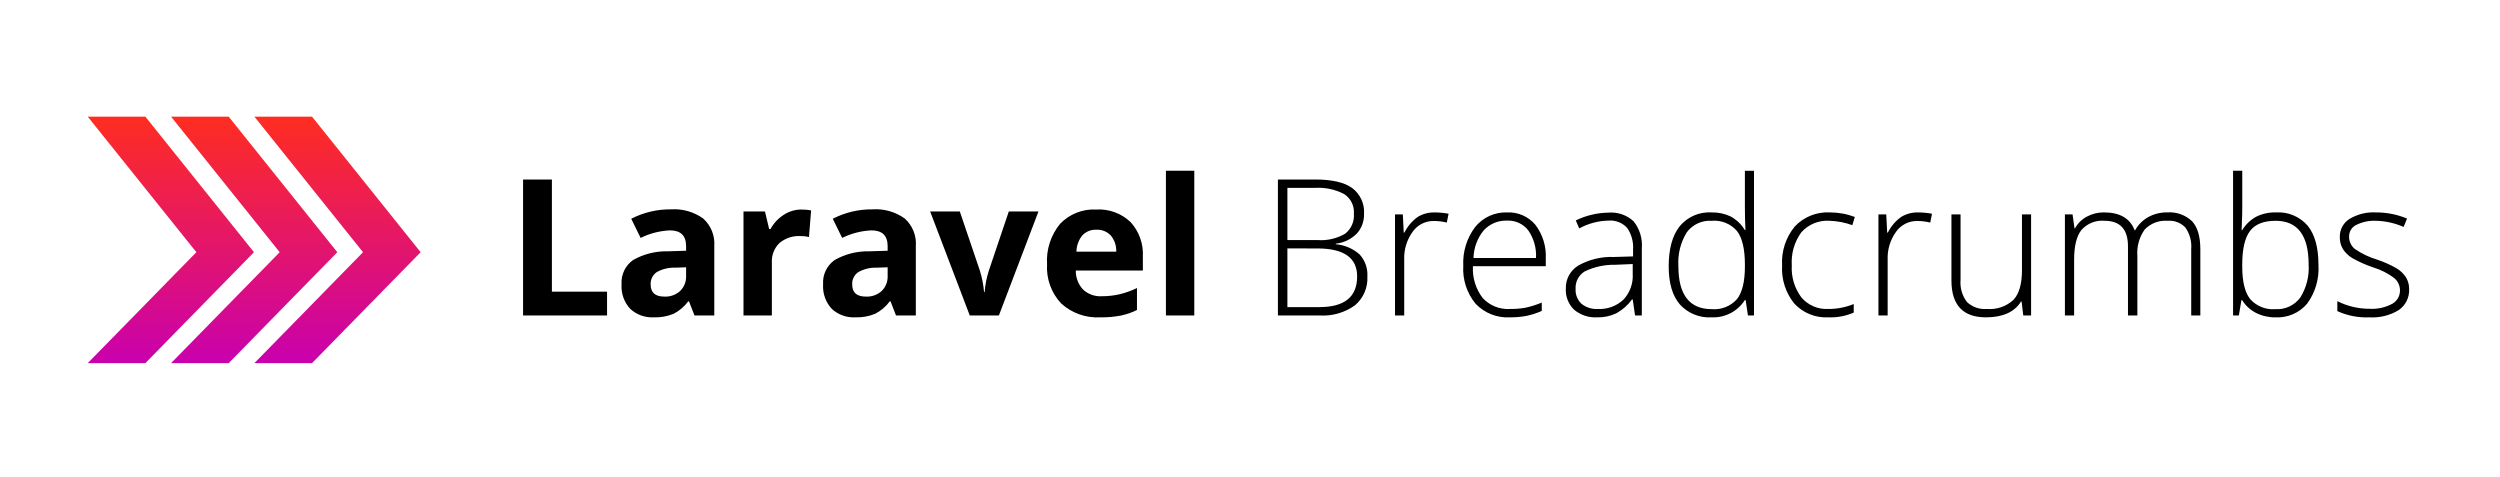
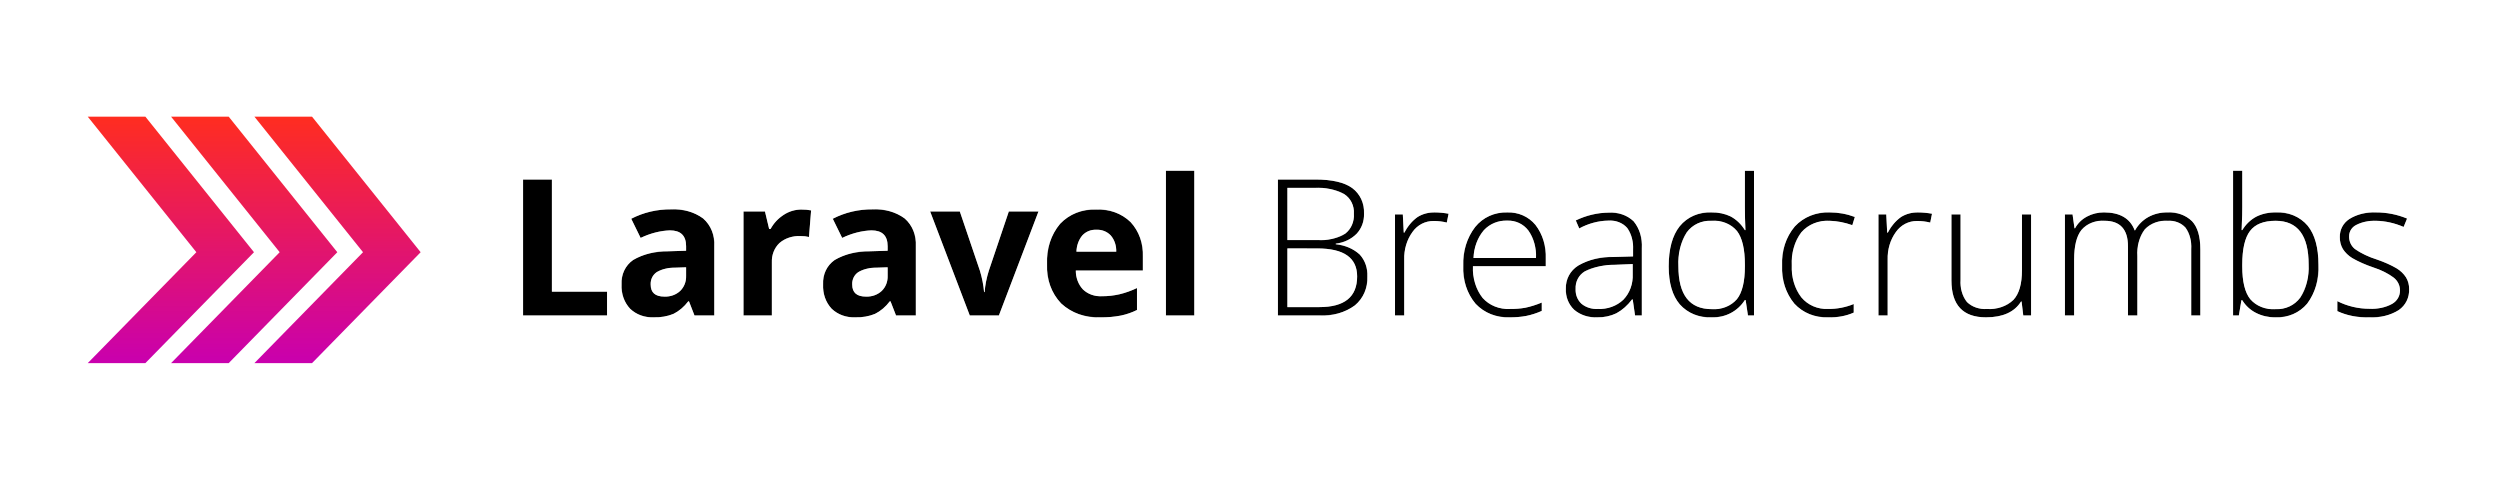
<svg xmlns="http://www.w3.org/2000/svg" width="420" height="80" viewBox="0 0 420 80">
  <defs>
    <linearGradient id="a" x1="0.5" x2="0.5" y2="1" gradientUnits="objectBoundingBox">
      <stop offset="0" stop-color="#ff2d20" />
      <stop offset="1" stop-color="#c900ae" />
    </linearGradient>
    <clipPath id="e">
      <rect width="420" height="80" />
    </clipPath>
  </defs>
  <g id="d" clip-path="url(#e)">
-     <path d="M2.875,0V-22.844H7.719V-4h9.266V0Zm28.8,0L30.75-2.375h-.125a7.039,7.039,0,0,1-2.477,2.1,8,8,0,0,1-3.32.586,5.369,5.369,0,0,1-3.961-1.437,5.52,5.52,0,0,1-1.445-4.094,4.61,4.61,0,0,1,1.945-4.1,11.272,11.272,0,0,1,5.867-1.461l3.031-.094v-.766q0-2.656-2.719-2.656a12.389,12.389,0,0,0-4.922,1.266L21.047-16.25a14.2,14.2,0,0,1,6.688-1.578A8.33,8.33,0,0,1,33.125-16.3,5.659,5.659,0,0,1,35-11.641V0ZM30.266-8.094l-1.844.063a5.9,5.9,0,0,0-3.094.75,2.356,2.356,0,0,0-1.016,2.094q0,2.016,2.313,2.016a3.662,3.662,0,0,0,2.648-.953,3.348,3.348,0,0,0,.992-2.531Zm19.391-9.7a7.685,7.685,0,0,1,1.609.141l-.359,4.469a5.459,5.459,0,0,0-1.406-.156,5.054,5.054,0,0,0-3.555,1.172,4.236,4.236,0,0,0-1.273,3.281V0H39.906V-17.469h3.609l.7,2.938h.234a6.567,6.567,0,0,1,2.2-2.367A5.413,5.413,0,0,1,49.656-17.8ZM65.531,0l-.922-2.375h-.125a7.039,7.039,0,0,1-2.477,2.1,8,8,0,0,1-3.32.586,5.369,5.369,0,0,1-3.961-1.437,5.52,5.52,0,0,1-1.445-4.094,4.61,4.61,0,0,1,1.945-4.1,11.272,11.272,0,0,1,5.867-1.461l3.031-.094v-.766q0-2.656-2.719-2.656a12.389,12.389,0,0,0-4.922,1.266L54.906-16.25a14.2,14.2,0,0,1,6.688-1.578A8.33,8.33,0,0,1,66.984-16.3a5.659,5.659,0,0,1,1.875,4.656V0ZM64.125-8.094l-1.844.063a5.9,5.9,0,0,0-3.094.75,2.356,2.356,0,0,0-1.016,2.094q0,2.016,2.313,2.016a3.662,3.662,0,0,0,2.648-.953,3.348,3.348,0,0,0,.992-2.531ZM77.922,0,71.266-17.469H76.25l3.375,9.953a17.76,17.76,0,0,1,.7,3.578h.094a15.56,15.56,0,0,1,.7-3.578l3.359-9.953h4.984L82.813,0ZM99.2-14.406a3.023,3.023,0,0,0-2.375.961,4.447,4.447,0,0,0-.984,2.727h6.688a3.973,3.973,0,0,0-.922-2.727A3.121,3.121,0,0,0,99.2-14.406ZM99.875.313a9.016,9.016,0,0,1-6.594-2.328,8.815,8.815,0,0,1-2.375-6.594A9.7,9.7,0,0,1,93.1-15.4a7.817,7.817,0,0,1,6.07-2.4,7.694,7.694,0,0,1,5.766,2.109A7.98,7.98,0,0,1,107-9.859v2.313H95.734a4.587,4.587,0,0,0,1.2,3.172,4.233,4.233,0,0,0,3.156,1.141,13.1,13.1,0,0,0,2.984-.328,14.933,14.933,0,0,0,2.938-1.047V-.922a11.19,11.19,0,0,1-2.672.93A16.846,16.846,0,0,1,99.875.313ZM115.641,0h-4.766V-24.312h4.766Zm14.047-22.844h6.266q4.234,0,6.219,1.438a5.011,5.011,0,0,1,1.984,4.344,4.7,4.7,0,0,1-1.211,3.3,5.9,5.9,0,0,1-3.539,1.7v.094a6.9,6.9,0,0,1,4.023,1.727,5.044,5.044,0,0,1,1.289,3.68A5.905,5.905,0,0,1,142.625-1.7,9.184,9.184,0,0,1,136.688,0h-7Zm1.594,10.172h5.031a8.026,8.026,0,0,0,4.68-1.07,3.877,3.877,0,0,0,1.461-3.352,3.614,3.614,0,0,0-1.648-3.312,9.4,9.4,0,0,0-4.914-1.031h-4.609Zm0,1.406v9.859h5.375Q143-1.406,143-6.562q0-4.7-6.687-4.7Zm24.766-6.047a13.292,13.292,0,0,1,2.313.219l-.3,1.484a9.05,9.05,0,0,0-2.2-.266,4.278,4.278,0,0,0-3.562,1.844,7.516,7.516,0,0,0-1.391,4.656V0h-1.547V-16.984h1.313l.156,3.063h.109a7.2,7.2,0,0,1,2.234-2.633A5.234,5.234,0,0,1,156.047-17.312ZM168.672.313A7.4,7.4,0,0,1,162.9-1.969a9.169,9.169,0,0,1-2.07-6.391,9.963,9.963,0,0,1,2-6.508,6.6,6.6,0,0,1,5.391-2.445,5.82,5.82,0,0,1,4.734,2.094,8.646,8.646,0,0,1,1.734,5.688v1.25H162.453a8.035,8.035,0,0,0,1.633,5.344,5.747,5.747,0,0,0,4.586,1.844,14.224,14.224,0,0,0,2.555-.2,15.525,15.525,0,0,0,2.789-.875V-.766a12.44,12.44,0,0,1-2.656.852A14.743,14.743,0,0,1,168.672.313Zm-.453-16.25a5.089,5.089,0,0,0-3.937,1.617,7.627,7.627,0,0,0-1.734,4.664h10.5a7.406,7.406,0,0,0-1.281-4.617A4.226,4.226,0,0,0,168.219-15.937ZM189.688,0,189.3-2.687h-.125a8.066,8.066,0,0,1-2.633,2.32,7.033,7.033,0,0,1-3.2.68,5.528,5.528,0,0,1-3.891-1.281,4.583,4.583,0,0,1-1.391-3.547,4.377,4.377,0,0,1,2.07-3.859,11.257,11.257,0,0,1,5.992-1.453l3.234-.094v-1.125a5.776,5.776,0,0,0-.984-3.656,3.817,3.817,0,0,0-3.172-1.234,10.609,10.609,0,0,0-4.891,1.313l-.578-1.344a12.943,12.943,0,0,1,5.531-1.312,5.514,5.514,0,0,1,4.18,1.453,6.384,6.384,0,0,1,1.383,4.531V0Zm-6.25-1.094a5.829,5.829,0,0,0,4.289-1.555,5.806,5.806,0,0,0,1.57-4.32V-8.641l-2.969.125a11.215,11.215,0,0,0-5.1,1.117A3.218,3.218,0,0,0,179.7-4.453a3.168,3.168,0,0,0,.977,2.477A3.969,3.969,0,0,0,183.438-1.094Zm19.109-16.219a7.052,7.052,0,0,1,3.188.672,6.344,6.344,0,0,1,2.406,2.3h.094q-.094-1.969-.094-3.859v-6.109h1.531V0h-1.016l-.391-2.594h-.125A6.285,6.285,0,0,1,202.578.313,6.663,6.663,0,0,1,197.2-1.875q-1.859-2.188-1.859-6.375,0-4.406,1.844-6.734A6.429,6.429,0,0,1,202.547-17.312Zm0,1.406a4.805,4.805,0,0,0-4.18,1.953,9.679,9.679,0,0,0-1.4,5.672q0,7.219,5.609,7.219A5.091,5.091,0,0,0,206.8-2.734q1.344-1.672,1.344-5.516v-.266q0-3.937-1.32-5.664A5.039,5.039,0,0,0,202.547-15.906ZM222.156.313a7.273,7.273,0,0,1-5.7-2.3,9.251,9.251,0,0,1-2.062-6.406,9.406,9.406,0,0,1,2.141-6.57,7.527,7.527,0,0,1,5.859-2.352,11.781,11.781,0,0,1,4.219.766l-.422,1.375a12.383,12.383,0,0,0-3.828-.734,5.813,5.813,0,0,0-4.734,1.93,8.459,8.459,0,0,0-1.609,5.555,8.2,8.2,0,0,0,1.609,5.383,5.517,5.517,0,0,0,4.5,1.945,11.045,11.045,0,0,0,4.3-.828V-.484A9.738,9.738,0,0,1,222.156.313Zm15.109-17.625a13.292,13.292,0,0,1,2.313.219l-.3,1.484a9.05,9.05,0,0,0-2.2-.266,4.278,4.278,0,0,0-3.562,1.844,7.516,7.516,0,0,0-1.391,4.656V0h-1.547V-16.984h1.313l.156,3.063h.109a7.2,7.2,0,0,1,2.234-2.633A5.234,5.234,0,0,1,237.266-17.312Zm7.109.328v11a5.372,5.372,0,0,0,1.078,3.727A4.352,4.352,0,0,0,248.8-1.094a5.837,5.837,0,0,0,4.461-1.531q1.43-1.531,1.43-4.984v-9.375h1.531V0h-1.312l-.281-2.344h-.094Q252.875.313,248.641.313q-5.8,0-5.8-6.2V-16.984ZM283.125,0V-11.141a5.547,5.547,0,0,0-.969-3.625,3.68,3.68,0,0,0-2.969-1.141,4.846,4.846,0,0,0-3.859,1.438,6.777,6.777,0,0,0-1.25,4.516V0H272.5V-11.609q0-4.3-3.937-4.3a4.641,4.641,0,0,0-3.891,1.555q-1.219,1.555-1.219,4.977V0h-1.547V-16.984h1.281l.328,2.328h.094a4.869,4.869,0,0,1,2-1.961,5.955,5.955,0,0,1,2.859-.7q4.016,0,5.156,3.016h.063a5.774,5.774,0,0,1,2.227-2.234,6.408,6.408,0,0,1,3.18-.781,5.45,5.45,0,0,1,4.172,1.484q1.391,1.484,1.391,4.719V0Zm14.2-17.312A6.479,6.479,0,0,1,302.7-15.07q1.8,2.242,1.8,6.555a9.993,9.993,0,0,1-1.9,6.531,6.537,6.537,0,0,1-5.336,2.3A7.014,7.014,0,0,1,294-.437a5.719,5.719,0,0,1-2.3-2.125h-.141L291.125,0h-.969V-24.312H291.7V-18.2q0,1.375-.062,2.531l-.047,1.328h.109a6.2,6.2,0,0,1,2.336-2.25A6.987,6.987,0,0,1,297.328-17.312Zm-.031,1.406q-3,0-4.3,1.719t-1.3,5.672v.266q0,3.844,1.352,5.516a5.1,5.1,0,0,0,4.211,1.672,4.833,4.833,0,0,0,4.188-1.945,9.348,9.348,0,0,0,1.406-5.539Q302.859-15.906,297.3-15.906ZM319.734-4.422A4.037,4.037,0,0,1,318-.914,8.442,8.442,0,0,1,313.078.313a11.738,11.738,0,0,1-5.406-1.047V-2.406a11.932,11.932,0,0,0,5.406,1.281,7.132,7.132,0,0,0,3.82-.836,2.541,2.541,0,0,0,1.3-2.227,2.713,2.713,0,0,0-1.039-2.156,11.426,11.426,0,0,0-3.414-1.719,19.556,19.556,0,0,1-3.578-1.586,4.944,4.944,0,0,1-1.555-1.5,3.768,3.768,0,0,1-.523-2.039,3.483,3.483,0,0,1,1.6-3.016,7.781,7.781,0,0,1,4.477-1.109,13.4,13.4,0,0,1,5.219,1.031l-.578,1.406a12.239,12.239,0,0,0-4.641-1.031,6.72,6.72,0,0,0-3.3.688,2.11,2.11,0,0,0-1.219,1.906,2.639,2.639,0,0,0,.945,2.125,13.179,13.179,0,0,0,3.7,1.781,18.182,18.182,0,0,1,3.344,1.492,4.861,4.861,0,0,1,1.57,1.508A3.687,3.687,0,0,1,319.734-4.422Z" transform="translate(85 53)" />
+     <g transform="translate(85 53)">
+       <path d="M2.875,0V-22.844H7.719V-4h9.266V0Zm28.8,0L30.75-2.375h-.125a7.039,7.039,0,0,1-2.477,2.1,8,8,0,0,1-3.32.586,5.369,5.369,0,0,1-3.961-1.437,5.52,5.52,0,0,1-1.445-4.094,4.61,4.61,0,0,1,1.945-4.1,11.272,11.272,0,0,1,5.867-1.461l3.031-.094v-.766q0-2.656-2.719-2.656a12.389,12.389,0,0,0-4.922,1.266L21.047-16.25a14.2,14.2,0,0,1,6.688-1.578A8.33,8.33,0,0,1,33.125-16.3,5.659,5.659,0,0,1,35-11.641V0ZM30.266-8.094l-1.844.063a5.9,5.9,0,0,0-3.094.75,2.356,2.356,0,0,0-1.016,2.094q0,2.016,2.313,2.016a3.662,3.662,0,0,0,2.648-.953,3.348,3.348,0,0,0,.992-2.531Zm19.391-9.7a7.685,7.685,0,0,1,1.609.141l-.359,4.469a5.459,5.459,0,0,0-1.406-.156,5.054,5.054,0,0,0-3.555,1.172,4.236,4.236,0,0,0-1.273,3.281V0H39.906V-17.469h3.609l.7,2.938h.234a6.567,6.567,0,0,1,2.2-2.367A5.413,5.413,0,0,1,49.656-17.8ZM65.531,0l-.922-2.375h-.125a7.039,7.039,0,0,1-2.477,2.1,8,8,0,0,1-3.32.586,5.369,5.369,0,0,1-3.961-1.437,5.52,5.52,0,0,1-1.445-4.094,4.61,4.61,0,0,1,1.945-4.1,11.272,11.272,0,0,1,5.867-1.461l3.031-.094v-.766q0-2.656-2.719-2.656a12.389,12.389,0,0,0-4.922,1.266L54.906-16.25a14.2,14.2,0,0,1,6.688-1.578A8.33,8.33,0,0,1,66.984-16.3a5.659,5.659,0,0,1,1.875,4.656V0ZM64.125-8.094l-1.844.063a5.9,5.9,0,0,0-3.094.75,2.356,2.356,0,0,0-1.016,2.094q0,2.016,2.313,2.016a3.662,3.662,0,0,0,2.648-.953,3.348,3.348,0,0,0,.992-2.531ZM77.922,0,71.266-17.469H76.25l3.375,9.953a17.76,17.76,0,0,1,.7,3.578h.094a15.56,15.56,0,0,1,.7-3.578l3.359-9.953h4.984L82.813,0ZM99.2-14.406a3.023,3.023,0,0,0-2.375.961,4.447,4.447,0,0,0-.984,2.727h6.688a3.973,3.973,0,0,0-.922-2.727A3.121,3.121,0,0,0,99.2-14.406ZM99.875.313a9.016,9.016,0,0,1-6.594-2.328,8.815,8.815,0,0,1-2.375-6.594A9.7,9.7,0,0,1,93.1-15.4a7.817,7.817,0,0,1,6.07-2.4,7.694,7.694,0,0,1,5.766,2.109A7.98,7.98,0,0,1,107-9.859v2.313H95.734a4.587,4.587,0,0,0,1.2,3.172,4.233,4.233,0,0,0,3.156,1.141,13.1,13.1,0,0,0,2.984-.328,14.933,14.933,0,0,0,2.938-1.047V-.922a11.19,11.19,0,0,1-2.672.93A16.846,16.846,0,0,1,99.875.313ZM115.641,0h-4.766V-24.312h4.766Zm14.047-22.844h6.266q4.234,0,6.219,1.438a5.011,5.011,0,0,1,1.984,4.344,4.7,4.7,0,0,1-1.211,3.3,5.9,5.9,0,0,1-3.539,1.7v.094a6.9,6.9,0,0,1,4.023,1.727,5.044,5.044,0,0,1,1.289,3.68A5.905,5.905,0,0,1,142.625-1.7,9.184,9.184,0,0,1,136.688,0h-7Zm1.594,10.172h5.031a8.026,8.026,0,0,0,4.68-1.07,3.877,3.877,0,0,0,1.461-3.352,3.614,3.614,0,0,0-1.648-3.312,9.4,9.4,0,0,0-4.914-1.031h-4.609Zm0,1.406v9.859h5.375Q143-1.406,143-6.562q0-4.7-6.687-4.7Zm24.766-6.047a13.292,13.292,0,0,1,2.313.219l-.3,1.484a9.05,9.05,0,0,0-2.2-.266,4.278,4.278,0,0,0-3.562,1.844,7.516,7.516,0,0,0-1.391,4.656V0h-1.547V-16.984h1.313l.156,3.063h.109a7.2,7.2,0,0,1,2.234-2.633A5.234,5.234,0,0,1,156.047-17.312ZM168.672.313A7.4,7.4,0,0,1,162.9-1.969a9.169,9.169,0,0,1-2.07-6.391,9.963,9.963,0,0,1,2-6.508,6.6,6.6,0,0,1,5.391-2.445,5.82,5.82,0,0,1,4.734,2.094,8.646,8.646,0,0,1,1.734,5.688v1.25H162.453a8.035,8.035,0,0,0,1.633,5.344,5.747,5.747,0,0,0,4.586,1.844,14.224,14.224,0,0,0,2.555-.2,15.525,15.525,0,0,0,2.789-.875V-.766a12.44,12.44,0,0,1-2.656.852A14.743,14.743,0,0,1,168.672.313Zm-.453-16.25a5.089,5.089,0,0,0-3.937,1.617,7.627,7.627,0,0,0-1.734,4.664h10.5a7.406,7.406,0,0,0-1.281-4.617A4.226,4.226,0,0,0,168.219-15.937ZM189.688,0,189.3-2.687h-.125a8.066,8.066,0,0,1-2.633,2.32,7.033,7.033,0,0,1-3.2.68,5.528,5.528,0,0,1-3.891-1.281,4.583,4.583,0,0,1-1.391-3.547,4.377,4.377,0,0,1,2.07-3.859,11.257,11.257,0,0,1,5.992-1.453l3.234-.094v-1.125a5.776,5.776,0,0,0-.984-3.656,3.817,3.817,0,0,0-3.172-1.234,10.609,10.609,0,0,0-4.891,1.313l-.578-1.344a12.943,12.943,0,0,1,5.531-1.312,5.514,5.514,0,0,1,4.18,1.453,6.384,6.384,0,0,1,1.383,4.531V0Zm-6.25-1.094a5.829,5.829,0,0,0,4.289-1.555,5.806,5.806,0,0,0,1.57-4.32V-8.641l-2.969.125a11.215,11.215,0,0,0-5.1,1.117A3.218,3.218,0,0,0,179.7-4.453a3.168,3.168,0,0,0,.977,2.477A3.969,3.969,0,0,0,183.438-1.094Zm19.109-16.219a7.052,7.052,0,0,1,3.188.672,6.344,6.344,0,0,1,2.406,2.3h.094q-.094-1.969-.094-3.859v-6.109h1.531V0h-1.016l-.391-2.594h-.125A6.285,6.285,0,0,1,202.578.313,6.663,6.663,0,0,1,197.2-1.875q-1.859-2.188-1.859-6.375,0-4.406,1.844-6.734A6.429,6.429,0,0,1,202.547-17.312Zm0,1.406a4.805,4.805,0,0,0-4.18,1.953,9.679,9.679,0,0,0-1.4,5.672q0,7.219,5.609,7.219A5.091,5.091,0,0,0,206.8-2.734q1.344-1.672,1.344-5.516v-.266q0-3.937-1.32-5.664A5.039,5.039,0,0,0,202.547-15.906ZM222.156.313a7.273,7.273,0,0,1-5.7-2.3,9.251,9.251,0,0,1-2.062-6.406,9.406,9.406,0,0,1,2.141-6.57,7.527,7.527,0,0,1,5.859-2.352,11.781,11.781,0,0,1,4.219.766l-.422,1.375a12.383,12.383,0,0,0-3.828-.734,5.813,5.813,0,0,0-4.734,1.93,8.459,8.459,0,0,0-1.609,5.555,8.2,8.2,0,0,0,1.609,5.383,5.517,5.517,0,0,0,4.5,1.945,11.045,11.045,0,0,0,4.3-.828V-.484A9.738,9.738,0,0,1,222.156.313Zm15.109-17.625a13.292,13.292,0,0,1,2.313.219l-.3,1.484a9.05,9.05,0,0,0-2.2-.266,4.278,4.278,0,0,0-3.562,1.844,7.516,7.516,0,0,0-1.391,4.656V0h-1.547V-16.984h1.313l.156,3.063h.109a7.2,7.2,0,0,1,2.234-2.633A5.234,5.234,0,0,1,237.266-17.312Zm7.109.328v11a5.372,5.372,0,0,0,1.078,3.727A4.352,4.352,0,0,0,248.8-1.094a5.837,5.837,0,0,0,4.461-1.531q1.43-1.531,1.43-4.984v-9.375h1.531V0h-1.312l-.281-2.344h-.094Q252.875.313,248.641.313q-5.8,0-5.8-6.2V-16.984ZM283.125,0V-11.141a5.547,5.547,0,0,0-.969-3.625,3.68,3.68,0,0,0-2.969-1.141,4.846,4.846,0,0,0-3.859,1.438,6.777,6.777,0,0,0-1.25,4.516V0H272.5V-11.609q0-4.3-3.937-4.3a4.641,4.641,0,0,0-3.891,1.555q-1.219,1.555-1.219,4.977V0h-1.547V-16.984h1.281l.328,2.328h.094a4.869,4.869,0,0,1,2-1.961,5.955,5.955,0,0,1,2.859-.7q4.016,0,5.156,3.016h.063a5.774,5.774,0,0,1,2.227-2.234,6.408,6.408,0,0,1,3.18-.781,5.45,5.45,0,0,1,4.172,1.484q1.391,1.484,1.391,4.719V0Zm14.2-17.312A6.479,6.479,0,0,1,302.7-15.07q1.8,2.242,1.8,6.555a9.993,9.993,0,0,1-1.9,6.531,6.537,6.537,0,0,1-5.336,2.3A7.014,7.014,0,0,1,294-.437a5.719,5.719,0,0,1-2.3-2.125h-.141L291.125,0h-.969V-24.312H291.7V-18.2q0,1.375-.062,2.531l-.047,1.328h.109a6.2,6.2,0,0,1,2.336-2.25A6.987,6.987,0,0,1,297.328-17.312Zm-.031,1.406q-3,0-4.3,1.719t-1.3,5.672v.266q0,3.844,1.352,5.516a5.1,5.1,0,0,0,4.211,1.672,4.833,4.833,0,0,0,4.188-1.945,9.348,9.348,0,0,0,1.406-5.539Q302.859-15.906,297.3-15.906ZM319.734-4.422A4.037,4.037,0,0,1,318-.914,8.442,8.442,0,0,1,313.078.313a11.738,11.738,0,0,1-5.406-1.047V-2.406a11.932,11.932,0,0,0,5.406,1.281,7.132,7.132,0,0,0,3.82-.836,2.541,2.541,0,0,0,1.3-2.227,2.713,2.713,0,0,0-1.039-2.156,11.426,11.426,0,0,0-3.414-1.719,19.556,19.556,0,0,1-3.578-1.586,4.944,4.944,0,0,1-1.555-1.5,3.768,3.768,0,0,1-.523-2.039,3.483,3.483,0,0,1,1.6-3.016,7.781,7.781,0,0,1,4.477-1.109,13.4,13.4,0,0,1,5.219,1.031l-.578,1.406a12.239,12.239,0,0,0-4.641-1.031,6.72,6.72,0,0,0-3.3.688,2.11,2.11,0,0,0-1.219,1.906,2.639,2.639,0,0,0,.945,2.125,13.179,13.179,0,0,0,3.7,1.781,18.182,18.182,0,0,1,3.344,1.492,4.861,4.861,0,0,1,1.57,1.508A3.687,3.687,0,0,1,319.734-4.422Z" stroke="none" />
+       <path d="M 313.078 0.312 C 315.203 0.312 316.844 -0.096 318 -0.914 C 319.156 -1.732 319.734 -2.901 319.734 -4.422 C 319.734 -5.182 319.56 -5.844 319.211 -6.406 C 318.862 -6.969 318.339 -7.471 317.641 -7.914 C 316.943 -8.357 315.828 -8.854 314.297 -9.406 C 312.464 -10.062 311.232 -10.656 310.602 -11.188 C 309.971 -11.719 309.656 -12.427 309.656 -13.312 C 309.656 -14.125 310.063 -14.76 310.875 -15.219 C 311.688 -15.677 312.786 -15.906 314.172 -15.906 C 315.599 -15.906 317.146 -15.562 318.813 -14.875 L 319.391 -16.281 C 317.745 -16.969 316.005 -17.312 314.172 -17.312 C 312.255 -17.312 310.763 -16.943 309.695 -16.203 C 308.628 -15.464 308.094 -14.458 308.094 -13.188 C 308.094 -12.385 308.268 -11.706 308.617 -11.148 C 308.966 -10.591 309.484 -10.091 310.172 -9.648 C 310.859 -9.206 312.052 -8.677 313.75 -8.062 C 315.333 -7.5 316.471 -6.927 317.164 -6.344 C 317.857 -5.76 318.203 -5.042 318.203 -4.188 C 318.203 -3.26 317.768 -2.518 316.898 -1.961 C 316.029 -1.404 314.755 -1.125 313.078 -1.125 C 311.182 -1.125 309.38 -1.552 307.672 -2.406 L 307.672 -0.734 C 309.005 -0.036 310.807 0.312 313.078 0.312 M 297.266 0.312 C 299.557 0.312 301.336 -0.453 302.602 -1.984 C 303.867 -3.516 304.5 -5.693 304.5 -8.516 C 304.5 -11.391 303.898 -13.575 302.695 -15.07 C 301.492 -16.565 299.703 -17.312 297.328 -17.312 C 296.047 -17.312 294.951 -17.073 294.039 -16.594 C 293.128 -16.115 292.349 -15.365 291.703 -14.344 L 291.594 -14.344 L 291.641 -15.672 C 291.682 -16.443 291.703 -17.286 291.703 -18.203 L 291.703 -24.312 L 290.156 -24.312 L 290.156 -1.77635683940025e-15 L 291.125 -1.77635683940025e-15 L 291.563 -2.562 L 291.703 -2.562 C 292.266 -1.646 293.031 -0.938 294 -0.438 C 294.969 0.062 296.057 0.312 297.266 0.312 M 297.297 -15.906 C 301.005 -15.906 302.859 -13.453 302.859 -8.547 C 302.859 -6.151 302.391 -4.305 301.453 -3.008 C 300.516 -1.711 299.12 -1.062 297.266 -1.062 C 295.359 -1.062 293.956 -1.62 293.055 -2.734 C 292.154 -3.849 291.703 -5.688 291.703 -8.25 L 291.703 -8.516 C 291.703 -11.151 292.135 -13.042 293 -14.188 C 293.865 -15.333 295.297 -15.906 297.297 -15.906 M 248.641 0.312 C 251.464 0.312 253.427 -0.573 254.531 -2.344 L 254.625 -2.344 L 254.906 -1.77635683940025e-15 L 256.219 -1.77635683940025e-15 L 256.219 -16.984 L 254.688 -16.984 L 254.688 -7.609 C 254.688 -5.307 254.211 -3.646 253.258 -2.625 C 252.305 -1.604 250.818 -1.094 248.797 -1.094 C 247.286 -1.094 246.172 -1.482 245.453 -2.258 C 244.734 -3.034 244.375 -4.276 244.375 -5.984 L 244.375 -16.984 L 242.844 -16.984 L 242.844 -5.891 C 242.844 -1.755 244.776 0.312 248.641 0.312 M 222.156 0.312 C 223.917 0.312 225.339 0.047 226.422 -0.484 L 226.422 -1.922 C 225.099 -1.37 223.667 -1.094 222.125 -1.094 C 220.198 -1.094 218.698 -1.742 217.625 -3.039 C 216.552 -4.336 216.016 -6.13 216.016 -8.422 C 216.016 -10.839 216.552 -12.69 217.625 -13.977 C 218.698 -15.263 220.276 -15.906 222.359 -15.906 C 223.443 -15.906 224.719 -15.661 226.188 -15.172 L 226.609 -16.547 C 225.266 -17.057 223.859 -17.312 222.391 -17.312 C 219.911 -17.312 217.958 -16.529 216.531 -14.961 C 215.104 -13.393 214.391 -11.203 214.391 -8.391 C 214.391 -5.651 215.078 -3.516 216.453 -1.984 C 217.828 -0.453 219.729 0.312 222.156 0.312 M 202.578 0.312 C 204.995 0.312 206.849 -0.656 208.141 -2.594 L 208.266 -2.594 L 208.656 -1.77635683940025e-15 L 209.672 -1.77635683940025e-15 L 209.672 -24.312 L 208.141 -24.312 L 208.141 -18.203 C 208.141 -16.943 208.172 -15.656 208.234 -14.344 L 208.141 -14.344 C 207.432 -15.427 206.63 -16.193 205.734 -16.641 C 204.839 -17.089 203.776 -17.312 202.547 -17.312 C 200.203 -17.312 198.417 -16.536 197.188 -14.984 C 195.958 -13.432 195.344 -11.188 195.344 -8.25 C 195.344 -5.458 195.964 -3.333 197.203 -1.875 C 198.443 -0.417 200.234 0.312 202.578 0.312 M 202.547 -15.906 C 204.516 -15.906 205.94 -15.331 206.82 -14.18 C 207.701 -13.029 208.141 -11.141 208.141 -8.516 L 208.141 -8.25 C 208.141 -5.688 207.693 -3.849 206.797 -2.734 C 205.901 -1.62 204.495 -1.062 202.578 -1.062 C 198.839 -1.062 196.969 -3.469 196.969 -8.281 C 196.969 -10.76 197.435 -12.651 198.367 -13.953 C 199.299 -15.255 200.693 -15.906 202.547 -15.906 M 183.344 0.312 C 184.573 0.312 185.638 0.086 186.539 -0.367 C 187.44 -0.82 188.318 -1.594 189.172 -2.688 L 189.297 -2.688 L 189.688 -1.77635683940025e-15 L 190.828 -1.77635683940025e-15 L 190.828 -11.297 C 190.828 -13.349 190.367 -14.859 189.445 -15.828 C 188.523 -16.797 187.13 -17.281 185.266 -17.281 C 183.443 -17.281 181.599 -16.844 179.734 -15.969 L 180.313 -14.625 C 182 -15.5 183.63 -15.938 185.203 -15.938 C 186.661 -15.938 187.719 -15.526 188.375 -14.703 C 189.031 -13.88 189.359 -12.661 189.359 -11.047 L 189.359 -9.922 L 186.125 -9.828 C 183.51 -9.776 181.513 -9.292 180.133 -8.375 C 178.753 -7.458 178.063 -6.172 178.063 -4.516 C 178.063 -3.005 178.526 -1.823 179.453 -0.969 C 180.38 -0.115 181.677 0.312 183.344 0.312 M 189.297 -8.641 L 189.297 -6.969 C 189.297 -5.125 188.773 -3.685 187.727 -2.648 C 186.68 -1.612 185.25 -1.094 183.438 -1.094 C 182.25 -1.094 181.331 -1.388 180.68 -1.977 C 180.029 -2.565 179.703 -3.391 179.703 -4.453 C 179.703 -5.786 180.211 -6.768 181.227 -7.398 C 182.242 -8.029 183.943 -8.401 186.328 -8.516 L 189.297 -8.641 M 168.672 0.312 C 169.651 0.312 170.547 0.237 171.359 0.086 C 172.172 -0.065 173.057 -0.349 174.016 -0.766 L 174.016 -2.172 C 172.891 -1.724 171.961 -1.432 171.227 -1.297 C 170.492 -1.161 169.641 -1.094 168.672 -1.094 C 166.682 -1.094 165.154 -1.708 164.086 -2.938 C 163.018 -4.167 162.474 -5.948 162.453 -8.281 L 174.688 -8.281 L 174.688 -9.531 C 174.688 -11.927 174.109 -13.823 172.953 -15.219 C 171.797 -16.615 170.219 -17.312 168.219 -17.312 C 165.958 -17.312 164.161 -16.497 162.828 -14.867 C 161.495 -13.237 160.828 -11.068 160.828 -8.359 C 160.828 -5.62 161.518 -3.49 162.898 -1.969 C 164.279 -0.448 166.203 0.312 168.672 0.312 M 168.219 -15.938 C 169.729 -15.938 170.911 -15.383 171.766 -14.273 C 172.62 -13.164 173.047 -11.625 173.047 -9.656 L 162.547 -9.656 C 162.714 -11.688 163.292 -13.242 164.281 -14.32 C 165.271 -15.398 166.583 -15.938 168.219 -15.938 M 99.875 0.312 C 101.24 0.312 102.396 0.211 103.344 0.008 C 104.292 -0.195 105.182 -0.505 106.016 -0.922 L 106.016 -4.609 C 104.995 -4.13 104.016 -3.781 103.078 -3.562 C 102.141 -3.344 101.146 -3.234 100.094 -3.234 C 98.74 -3.234 97.688 -3.615 96.938 -4.375 C 96.188 -5.135 95.786 -6.193 95.734 -7.547 L 107 -7.547 L 107 -9.859 C 107 -12.339 106.313 -14.281 104.938 -15.688 C 103.563 -17.094 101.641 -17.797 99.172 -17.797 C 96.589 -17.797 94.565 -16.997 93.102 -15.398 C 91.638 -13.8 90.906 -11.536 90.906 -8.609 C 90.906 -5.766 91.698 -3.568 93.281 -2.016 C 94.865 -0.464 97.063 0.312 99.875 0.312 M 99.203 -14.406 C 100.214 -14.406 101.016 -14.086 101.609 -13.445 C 102.203 -12.805 102.51 -11.896 102.531 -10.719 L 95.844 -10.719 C 95.927 -11.896 96.255 -12.805 96.828 -13.445 C 97.401 -14.086 98.193 -14.406 99.203 -14.406 M 58.688 0.312 C 60.052 0.312 61.159 0.117 62.008 -0.273 C 62.857 -0.664 63.682 -1.365 64.484 -2.375 L 64.609 -2.375 L 65.531 -1.77635683940025e-15 L 68.859 -1.77635683940025e-15 L 68.859 -11.641 C 68.859 -13.724 68.234 -15.276 66.984 -16.297 C 65.734 -17.318 63.938 -17.828 61.594 -17.828 C 59.146 -17.828 56.917 -17.302 54.906 -16.25 L 56.484 -13.031 C 58.37 -13.875 60.01 -14.297 61.406 -14.297 C 63.219 -14.297 64.125 -13.411 64.125 -11.641 L 64.125 -10.875 L 61.094 -10.781 C 58.479 -10.688 56.523 -10.2 55.227 -9.32 C 53.93 -8.44 53.281 -7.073 53.281 -5.219 C 53.281 -3.448 53.763 -2.083 54.727 -1.125 C 55.69 -0.167 57.01 0.312 58.688 0.312 M 64.125 -8.094 L 64.125 -6.656 C 64.125 -5.604 63.794 -4.76 63.133 -4.125 C 62.471 -3.49 61.589 -3.172 60.484 -3.172 C 58.943 -3.172 58.172 -3.844 58.172 -5.188 C 58.172 -6.125 58.51 -6.823 59.188 -7.281 C 59.865 -7.74 60.896 -7.99 62.281 -8.031 L 64.125 -8.094 M 24.828 0.312 C 26.193 0.312 27.299 0.117 28.148 -0.273 C 28.997 -0.664 29.823 -1.365 30.625 -2.375 L 30.75 -2.375 L 31.672 -1.77635683940025e-15 L 35 -1.77635683940025e-15 L 35 -11.641 C 35 -13.724 34.375 -15.276 33.125 -16.297 C 31.875 -17.318 30.078 -17.828 27.734 -17.828 C 25.286 -17.828 23.057 -17.302 21.047 -16.25 L 22.625 -13.031 C 24.51 -13.875 26.151 -14.297 27.547 -14.297 C 29.359 -14.297 30.266 -13.411 30.266 -11.641 L 30.266 -10.875 L 27.234 -10.781 C 24.62 -10.688 22.664 -10.2 21.367 -9.32 C 20.07 -8.44 19.422 -7.073 19.422 -5.219 C 19.422 -3.448 19.904 -2.083 20.867 -1.125 C 21.831 -0.167 23.151 0.312 24.828 0.312 M 30.266 -8.094 L 30.266 -6.656 C 30.266 -5.604 29.935 -4.76 29.273 -4.125 C 28.612 -3.49 27.729 -3.172 26.625 -3.172 C 25.083 -3.172 24.313 -3.844 24.313 -5.188 C 24.313 -6.125 24.651 -6.823 25.328 -7.281 C 26.005 -7.74 27.036 -7.99 28.422 -8.031 L 30.266 -8.094 M 284.656 -1.77635683940025e-15 L 284.656 -11.109 C 284.656 -13.266 284.193 -14.839 283.266 -15.828 C 282.339 -16.818 280.948 -17.312 279.094 -17.312 C 277.906 -17.312 276.846 -17.052 275.914 -16.531 C 274.982 -16.01 274.24 -15.266 273.688 -14.297 L 273.625 -14.297 C 272.865 -16.307 271.146 -17.312 268.469 -17.312 C 267.427 -17.312 266.474 -17.081 265.609 -16.617 C 264.745 -16.154 264.078 -15.5 263.609 -14.656 L 263.516 -14.656 L 263.188 -16.984 L 261.906 -16.984 L 261.906 -1.77635683940025e-15 L 263.453 -1.77635683940025e-15 L 263.453 -9.375 C 263.453 -11.656 263.859 -13.315 264.672 -14.352 C 265.484 -15.388 266.781 -15.906 268.563 -15.906 C 271.188 -15.906 272.5 -14.474 272.5 -11.609 L 272.5 -1.77635683940025e-15 L 274.078 -1.77635683940025e-15 L 274.078 -9.953 C 274.078 -12.005 274.495 -13.51 275.328 -14.469 C 276.161 -15.427 277.448 -15.906 279.188 -15.906 C 280.521 -15.906 281.51 -15.526 282.156 -14.766 C 282.802 -14.005 283.125 -12.797 283.125 -11.141 L 283.125 -1.77635683940025e-15 L 284.656 -1.77635683940025e-15 M 232.125 -1.77635683940025e-15 L 232.125 -9.375 C 232.125 -11.25 232.589 -12.802 233.516 -14.031 C 234.443 -15.26 235.63 -15.875 237.078 -15.875 C 237.839 -15.875 238.573 -15.786 239.281 -15.609 L 239.578 -17.094 C 238.755 -17.24 237.984 -17.312 237.266 -17.312 C 236.141 -17.312 235.182 -17.06 234.391 -16.555 C 233.599 -16.049 232.854 -15.172 232.156 -13.922 L 232.047 -13.922 L 231.891 -16.984 L 230.578 -16.984 L 230.578 -1.77635683940025e-15 L 232.125 -1.77635683940025e-15 M 150.906 -1.77635683940025e-15 L 150.906 -9.375 C 150.906 -11.25 151.37 -12.802 152.297 -14.031 C 153.224 -15.26 154.411 -15.875 155.859 -15.875 C 156.62 -15.875 157.354 -15.786 158.063 -15.609 L 158.359 -17.094 C 157.536 -17.24 156.766 -17.312 156.047 -17.312 C 154.922 -17.312 153.964 -17.06 153.172 -16.555 C 152.38 -16.049 151.635 -15.172 150.938 -13.922 L 150.828 -13.922 L 150.672 -16.984 L 149.359 -16.984 L 149.359 -1.77635683940025e-15 L 150.906 -1.77635683940025e-15 M 136.688 -1.77635683940025e-15 C 139.25 -1.77635683940025e-15 141.229 -0.568 142.625 -1.703 C 144.021 -2.839 144.719 -4.458 144.719 -6.562 C 144.719 -8.135 144.289 -9.362 143.43 -10.242 C 142.57 -11.122 141.229 -11.698 139.406 -11.969 L 139.406 -12.062 C 140.958 -12.312 142.138 -12.878 142.945 -13.758 C 143.753 -14.638 144.156 -15.74 144.156 -17.062 C 144.156 -19 143.495 -20.448 142.172 -21.406 C 140.849 -22.365 138.776 -22.844 135.953 -22.844 L 129.688 -22.844 L 129.688 -1.77635683940025e-15 L 136.688 -1.77635683940025e-15 M 131.281 -11.266 L 136.313 -11.266 C 140.771 -11.266 143 -9.698 143 -6.562 C 143 -3.125 140.885 -1.406 136.656 -1.406 L 131.281 -1.406 L 131.281 -11.266 M 131.281 -21.438 L 135.891 -21.438 C 138.068 -21.438 139.706 -21.094 140.805 -20.406 C 141.904 -19.719 142.453 -18.615 142.453 -17.094 C 142.453 -15.573 141.966 -14.456 140.992 -13.742 C 140.018 -13.029 138.458 -12.672 136.313 -12.672 L 131.281 -12.672 L 131.281 -21.438 M 115.641 -1.77635683940025e-15 L 115.641 -24.312 L 110.875 -24.312 L 110.875 -1.77635683940025e-15 L 115.641 -1.77635683940025e-15 M 82.813 -1.77635683940025e-15 L 89.469 -17.469 L 84.484 -17.469 L 81.125 -7.516 C 80.708 -6.13 80.474 -4.938 80.422 -3.938 L 80.328 -3.938 C 80.234 -5.062 80 -6.255 79.625 -7.516 L 76.25 -17.469 L 71.266 -17.469 L 77.922 -1.77635683940025e-15 L 82.813 -1.77635683940025e-15 M 44.672 -1.77635683940025e-15 L 44.672 -8.891 C 44.672 -10.297 45.096 -11.391 45.945 -12.172 C 46.794 -12.953 47.979 -13.344 49.5 -13.344 C 50.052 -13.344 50.521 -13.292 50.906 -13.188 L 51.266 -17.656 C 50.839 -17.75 50.302 -17.797 49.656 -17.797 C 48.573 -17.797 47.57 -17.497 46.648 -16.898 C 45.727 -16.299 44.995 -15.51 44.453 -14.531 L 44.219 -14.531 L 43.516 -17.469 L 39.906 -17.469 L 39.906 -1.77635683940025e-15 L 44.672 -1.77635683940025e-15 M 16.984 -1.77635683940025e-15 L 16.984 -4 L 7.719 -4 L 7.719 -22.844 L 2.875 -22.844 L 2.875 -1.77635683940025e-15 L 16.984 -1.77635683940025e-15 M 313.078 0.812 C 310.736 0.812 308.839 0.441 307.44 -0.291 L 307.172 -0.432 L 307.172 -3.215 L 307.896 -2.853 C 309.526 -2.038 311.269 -1.625 313.078 -1.625 C 314.65 -1.625 315.845 -1.88 316.629 -2.382 C 317.352 -2.845 317.703 -3.436 317.703 -4.188 C 317.703 -4.893 317.421 -5.473 316.842 -5.961 C 316.199 -6.503 315.102 -7.052 313.583 -7.591 C 311.83 -8.226 310.627 -8.761 309.901 -9.228 C 309.155 -9.709 308.58 -10.266 308.193 -10.883 C 307.796 -11.519 307.594 -12.294 307.594 -13.188 C 307.594 -14.626 308.205 -15.779 309.411 -16.614 C 310.559 -17.409 312.16 -17.812 314.172 -17.812 C 316.063 -17.812 317.884 -17.453 319.583 -16.743 L 320.042 -16.551 L 319.085 -14.222 L 318.622 -14.413 C 317.024 -15.072 315.527 -15.406 314.172 -15.406 C 312.88 -15.406 311.854 -15.197 311.121 -14.783 C 310.463 -14.412 310.156 -13.945 310.156 -13.312 C 310.156 -12.575 310.407 -12.005 310.924 -11.57 C 311.505 -11.08 312.697 -10.51 314.465 -9.877 C 316.047 -9.307 317.173 -8.803 317.908 -8.336 C 318.667 -7.855 319.248 -7.294 319.636 -6.67 C 320.033 -6.03 320.234 -5.273 320.234 -4.422 C 320.234 -2.736 319.58 -1.419 318.289 -0.506 C 317.052 0.369 315.299 0.812 313.078 0.812 Z M 297.266 0.812 C 295.982 0.812 294.807 0.541 293.771 0.007 C 293.037 -0.372 292.405 -0.867 291.883 -1.471 L 291.547 0.5 L 289.656 0.5 L 289.656 -24.812 L 292.203 -24.812 L 292.203 -18.203 C 292.203 -17.322 292.184 -16.496 292.145 -15.745 C 292.644 -16.285 293.199 -16.717 293.806 -17.036 C 294.786 -17.551 295.971 -17.812 297.328 -17.812 C 299.851 -17.812 301.788 -16.995 303.085 -15.384 C 304.356 -13.805 305 -11.494 305 -8.516 C 305 -5.587 304.323 -3.282 302.987 -1.666 C 301.628 -0.021 299.703 0.812 297.266 0.812 Z M 297.297 -15.406 C 295.446 -15.406 294.171 -14.909 293.399 -13.886 C 292.606 -12.835 292.203 -11.028 292.203 -8.516 L 292.203 -8.25 C 292.203 -5.817 292.62 -4.067 293.444 -3.049 C 294.252 -2.049 295.502 -1.562 297.266 -1.562 C 298.965 -1.562 300.202 -2.131 301.048 -3.301 C 301.918 -4.505 302.359 -6.27 302.359 -8.547 C 302.359 -10.877 301.926 -12.633 301.07 -13.765 C 300.235 -14.869 299.001 -15.406 297.297 -15.406 Z M 248.641 0.812 C 246.573 0.812 244.988 0.237 243.928 -0.897 C 242.877 -2.022 242.344 -3.702 242.344 -5.891 L 242.344 -17.484 L 244.875 -17.484 L 244.875 -5.984 C 244.875 -4.414 245.193 -3.275 245.82 -2.598 C 246.437 -1.931 247.438 -1.594 248.797 -1.594 C 250.664 -1.594 252.042 -2.056 252.892 -2.966 C 253.752 -3.887 254.188 -5.449 254.188 -7.609 L 254.188 -17.484 L 256.719 -17.484 L 256.719 0.5 L 254.463 0.5 L 254.261 -1.179 C 253.008 0.144 251.123 0.812 248.641 0.812 Z M 222.156 0.812 C 219.593 0.812 217.549 -0.016 216.081 -1.65 C 214.628 -3.269 213.891 -5.537 213.891 -8.391 C 213.891 -11.318 214.655 -13.642 216.162 -15.297 C 217.681 -16.966 219.776 -17.812 222.391 -17.812 C 223.913 -17.812 225.393 -17.544 226.787 -17.014 L 227.225 -16.848 L 226.515 -14.536 L 226.029 -14.698 C 224.619 -15.168 223.384 -15.406 222.359 -15.406 C 220.414 -15.406 218.991 -14.834 218.009 -13.656 C 217.018 -12.468 216.516 -10.707 216.516 -8.422 C 216.516 -6.26 217.019 -4.556 218.01 -3.358 C 218.992 -2.171 220.338 -1.594 222.125 -1.594 C 223.593 -1.594 224.974 -1.859 226.229 -2.383 L 226.922 -2.672 L 226.922 -0.173 L 226.642 -0.035 C 225.495 0.527 223.985 0.812 222.156 0.812 Z M 202.578 0.812 C 200.092 0.812 198.155 0.017 196.822 -1.551 C 195.509 -3.096 194.844 -5.349 194.844 -8.25 C 194.844 -11.289 195.5 -13.66 196.796 -15.295 C 198.119 -16.965 200.054 -17.812 202.547 -17.812 C 203.849 -17.812 204.996 -17.569 205.958 -17.088 C 206.572 -16.781 207.148 -16.336 207.679 -15.759 C 207.653 -16.585 207.641 -17.403 207.641 -18.203 L 207.641 -24.812 L 210.172 -24.812 L 210.172 0.5 L 208.226 0.5 L 207.926 -1.49 C 206.587 0.039 204.793 0.812 202.578 0.812 Z M 202.547 -15.406 C 200.848 -15.406 199.614 -14.836 198.774 -13.662 C 197.908 -12.453 197.469 -10.642 197.469 -8.281 C 197.469 -6 197.905 -4.282 198.766 -3.174 C 199.609 -2.09 200.856 -1.562 202.578 -1.562 C 204.351 -1.562 205.604 -2.048 206.407 -3.048 C 207.226 -4.066 207.641 -5.816 207.641 -8.25 L 207.641 -8.516 C 207.641 -11.016 207.231 -12.819 206.423 -13.876 C 205.636 -14.906 204.368 -15.406 202.547 -15.406 Z M 183.344 0.812 C 181.555 0.812 180.132 0.337 179.114 -0.601 C 178.085 -1.55 177.563 -2.867 177.563 -4.516 C 177.563 -6.342 178.334 -7.781 179.856 -8.792 C 181.31 -9.757 183.416 -10.274 186.115 -10.328 L 188.859 -10.408 L 188.859 -11.047 C 188.859 -12.538 188.565 -13.663 187.984 -14.391 C 187.423 -15.095 186.513 -15.438 185.203 -15.438 C 183.718 -15.438 182.15 -15.015 180.543 -14.181 L 180.066 -13.934 L 179.084 -16.216 L 179.522 -16.421 C 181.445 -17.324 183.377 -17.781 185.266 -17.781 C 187.264 -17.781 188.792 -17.24 189.808 -16.173 C 190.817 -15.113 191.328 -13.472 191.328 -11.297 L 191.328 0.5 L 189.255 0.5 L 188.944 -1.642 C 188.237 -0.871 187.507 -0.294 186.764 0.08 C 185.797 0.566 184.646 0.812 183.344 0.812 Z M 188.797 -8.119 L 186.349 -8.016 C 184.064 -7.906 182.428 -7.556 181.49 -6.974 C 180.624 -6.436 180.203 -5.612 180.203 -4.453 C 180.203 -3.53 180.469 -2.841 181.015 -2.347 C 181.568 -1.847 182.383 -1.594 183.438 -1.594 C 185.129 -1.594 186.416 -2.055 187.375 -3.004 C 188.332 -3.951 188.797 -5.248 188.797 -6.969 L 188.797 -8.119 Z M 168.672 0.812 C 166.068 0.812 164.001 -0.01 162.528 -1.633 C 161.068 -3.241 160.328 -5.504 160.328 -8.359 C 160.328 -11.173 161.039 -13.469 162.441 -15.184 C 163.868 -16.928 165.812 -17.812 168.219 -17.812 C 170.365 -17.812 172.088 -17.047 173.338 -15.538 C 174.565 -14.056 175.188 -12.035 175.188 -9.531 L 175.188 -7.781 L 162.967 -7.781 C 163.055 -5.826 163.557 -4.308 164.463 -3.265 C 165.441 -2.141 166.817 -1.594 168.672 -1.594 C 169.606 -1.594 170.435 -1.659 171.136 -1.789 C 171.835 -1.917 172.741 -2.203 173.831 -2.636 L 174.516 -2.909 L 174.516 -0.438 L 174.215 -0.307 C 173.227 0.123 172.296 0.42 171.451 0.578 C 170.612 0.733 169.677 0.812 168.672 0.812 Z M 163.101 -10.156 L 172.537 -10.156 C 172.471 -11.766 172.079 -13.047 171.369 -13.968 C 170.608 -14.957 169.578 -15.438 168.219 -15.438 C 166.716 -15.438 165.548 -14.961 164.65 -13.982 C 163.829 -13.089 163.31 -11.803 163.101 -10.156 Z M 99.875 0.812 C 96.94 0.812 94.604 -0.019 92.931 -1.659 C 91.256 -3.301 90.406 -5.64 90.406 -8.609 C 90.406 -11.652 91.189 -14.05 92.733 -15.736 C 94.288 -17.435 96.455 -18.297 99.172 -18.297 C 101.769 -18.297 103.829 -17.537 105.295 -16.037 C 106.758 -14.541 107.5 -12.462 107.5 -9.859 L 107.5 -7.047 L 96.275 -7.047 C 96.392 -6.073 96.734 -5.294 97.294 -4.726 C 97.952 -4.059 98.868 -3.734 100.094 -3.734 C 101.103 -3.734 102.069 -3.84 102.965 -4.049 C 103.864 -4.259 104.819 -4.6 105.803 -5.062 L 106.516 -5.396 L 106.516 -0.613 L 106.239 -0.475 C 105.372 -0.041 104.433 0.286 103.449 0.497 C 102.471 0.706 101.268 0.812 99.875 0.812 Z M 96.402 -11.219 L 102.001 -11.219 C 101.916 -12.02 101.662 -12.653 101.243 -13.105 C 100.743 -13.644 100.076 -13.906 99.203 -13.906 C 98.334 -13.906 97.679 -13.646 97.201 -13.112 C 96.793 -12.656 96.525 -12.021 96.402 -11.219 Z M 58.688 0.812 C 56.881 0.812 55.43 0.28 54.374 -0.771 C 53.317 -1.822 52.781 -3.318 52.781 -5.219 C 52.781 -7.24 53.51 -8.759 54.946 -9.734 C 56.316 -10.664 58.378 -11.184 61.076 -11.281 L 63.625 -11.36 L 63.625 -11.641 C 63.625 -13.132 62.941 -13.797 61.406 -13.797 C 60.088 -13.797 58.501 -13.386 56.689 -12.575 L 56.248 -12.378 L 54.243 -16.467 L 54.674 -16.693 C 56.748 -17.778 59.076 -18.328 61.594 -18.328 C 64.045 -18.328 65.965 -17.775 67.301 -16.684 C 68.667 -15.568 69.359 -13.872 69.359 -11.641 L 69.359 0.5 L 65.189 0.5 L 64.408 -1.512 C 63.702 -0.732 62.967 -0.164 62.217 0.181 C 61.306 0.6 60.118 0.812 58.688 0.812 Z M 63.625 -7.577 L 62.298 -7.532 C 61.014 -7.493 60.062 -7.269 59.468 -6.867 C 58.932 -6.505 58.672 -5.955 58.672 -5.188 C 58.672 -4.438 58.887 -3.672 60.484 -3.672 C 61.463 -3.672 62.216 -3.938 62.786 -4.486 C 63.351 -5.028 63.625 -5.738 63.625 -6.656 L 63.625 -7.577 Z M 24.828 0.812 C 23.022 0.812 21.571 0.28 20.515 -0.771 C 19.458 -1.822 18.922 -3.318 18.922 -5.219 C 18.922 -7.24 19.65 -8.759 21.086 -9.734 C 22.456 -10.664 24.519 -11.184 27.216 -11.281 L 29.766 -11.36 L 29.766 -11.641 C 29.766 -13.132 29.081 -13.797 27.547 -13.797 C 26.228 -13.797 24.641 -13.386 22.829 -12.575 L 22.389 -12.378 L 20.384 -16.467 L 20.815 -16.693 C 22.888 -17.778 25.216 -18.328 27.734 -18.328 C 30.185 -18.328 32.106 -17.775 33.441 -16.684 C 34.807 -15.568 35.5 -13.872 35.5 -11.641 L 35.5 0.5 L 31.33 0.5 L 30.549 -1.512 C 29.842 -0.732 29.107 -0.164 28.357 0.181 C 27.446 0.6 26.259 0.812 24.828 0.812 Z M 29.766 -7.577 L 28.439 -7.532 C 27.154 -7.493 26.203 -7.269 25.608 -6.867 C 25.073 -6.505 24.813 -5.955 24.813 -5.188 C 24.813 -4.438 25.028 -3.672 26.625 -3.672 C 27.604 -3.672 28.357 -3.938 28.927 -4.486 C 29.491 -5.028 29.766 -5.738 29.766 -6.656 L 29.766 -7.577 Z M 285.156 0.5 L 282.625 0.5 L 282.625 -11.141 C 282.625 -12.667 282.339 -13.778 281.775 -14.442 C 281.224 -15.091 280.378 -15.406 279.188 -15.406 C 277.607 -15.406 276.436 -14.98 275.705 -14.141 C 274.957 -13.28 274.578 -11.872 274.578 -9.953 L 274.578 0.5 L 272 0.5 L 272 -11.609 C 272 -14.2 270.908 -15.406 268.563 -15.406 C 266.928 -15.406 265.784 -14.96 265.065 -14.043 C 264.327 -13.102 263.953 -11.531 263.953 -9.375 L 263.953 0.5 L 261.406 0.5 L 261.406 -17.484 L 263.622 -17.484 L 263.851 -15.861 C 264.275 -16.342 264.784 -16.742 265.373 -17.058 C 266.307 -17.559 267.349 -17.812 268.469 -17.812 C 270.996 -17.812 272.759 -16.956 273.724 -15.263 C 274.254 -15.969 274.906 -16.541 275.67 -16.968 C 276.674 -17.528 277.825 -17.812 279.094 -17.812 C 281.083 -17.812 282.609 -17.26 283.631 -16.17 C 284.643 -15.089 285.156 -13.387 285.156 -11.109 L 285.156 0.5 Z M 232.625 0.5 L 230.078 0.5 L 230.078 -17.484 L 232.366 -17.484 L 232.475 -15.353 C 232.997 -16.066 233.548 -16.61 234.122 -16.976 C 234.991 -17.531 236.049 -17.812 237.266 -17.812 C 238.01 -17.812 238.818 -17.736 239.665 -17.586 L 240.169 -17.497 L 239.669 -14.997 L 239.16 -15.124 C 238.495 -15.291 237.794 -15.375 237.078 -15.375 C 235.784 -15.375 234.75 -14.837 233.915 -13.73 C 233.059 -12.595 232.625 -11.13 232.625 -9.375 L 232.625 0.5 Z M 151.406 0.5 L 148.859 0.5 L 148.859 -17.484 L 151.147 -17.484 L 151.256 -15.353 C 151.778 -16.066 152.329 -16.61 152.903 -16.976 C 153.773 -17.531 154.83 -17.812 156.047 -17.812 C 156.791 -17.812 157.599 -17.736 158.447 -17.586 L 158.95 -17.497 L 158.45 -14.997 L 157.941 -15.124 C 157.276 -15.291 156.575 -15.375 155.859 -15.375 C 154.566 -15.375 153.531 -14.837 152.696 -13.73 C 151.84 -12.595 151.406 -11.13 151.406 -9.375 L 151.406 0.5 Z M 136.688 0.5 L 129.188 0.5 L 129.188 -23.344 L 135.953 -23.344 C 138.87 -23.344 141.061 -22.828 142.465 -21.811 C 143.919 -20.758 144.656 -19.16 144.656 -17.062 C 144.656 -15.617 144.205 -14.391 143.314 -13.42 C 142.781 -12.839 142.1 -12.382 141.279 -12.052 C 142.332 -11.711 143.172 -11.222 143.787 -10.591 C 144.737 -9.619 145.219 -8.263 145.219 -6.562 C 145.219 -4.31 144.452 -2.545 142.941 -1.315 C 141.46 -0.111 139.356 0.5 136.688 0.5 Z M 131.781 -1.906 L 136.656 -1.906 C 138.643 -1.906 140.138 -2.302 141.099 -3.083 C 142.042 -3.85 142.5 -4.988 142.5 -6.562 C 142.5 -7.97 142.023 -8.99 141.041 -9.681 C 140.017 -10.401 138.426 -10.766 136.313 -10.766 L 131.781 -10.766 L 131.781 -1.906 Z M 131.781 -13.172 L 136.313 -13.172 C 138.34 -13.172 139.815 -13.499 140.697 -14.146 C 141.542 -14.765 141.953 -15.729 141.953 -17.094 C 141.953 -18.442 141.491 -19.387 140.54 -19.982 C 139.526 -20.616 137.962 -20.938 135.891 -20.938 L 131.781 -20.938 L 131.781 -13.172 Z M 116.141 0.5 L 110.375 0.5 L 110.375 -24.812 L 116.141 -24.812 L 116.141 0.5 Z M 83.157 0.5 L 77.577 0.5 L 70.54 -17.969 L 76.608 -17.969 L 80.104 -7.658 C 80.203 -7.327 80.292 -6.999 80.372 -6.674 C 80.453 -6.992 80.544 -7.321 80.646 -7.66 L 80.651 -7.676 L 84.125 -17.969 L 90.194 -17.969 L 83.157 0.5 Z M 45.172 0.5 L 39.406 0.5 L 39.406 -17.969 L 43.91 -17.969 L 44.494 -15.528 C 45.007 -16.238 45.638 -16.838 46.376 -17.318 C 47.376 -17.967 48.48 -18.297 49.656 -18.297 C 50.335 -18.297 50.913 -18.246 51.373 -18.145 L 51.799 -18.051 L 51.356 -12.548 L 50.776 -12.705 C 50.435 -12.797 50.005 -12.844 49.5 -12.844 C 48.116 -12.844 47.034 -12.494 46.284 -11.804 C 45.536 -11.115 45.172 -10.162 45.172 -8.891 L 45.172 0.5 Z M 17.484 0.5 L 2.375 0.5 L 2.375 -23.344 L 8.219 -23.344 L 8.219 -4.5 L 17.484 -4.5 L 17.484 0.5 Z" stroke="none" fill="rgba(255,255,255,0.5)" />
+     </g>
    <g transform="translate(-110 6)">
      <path d="M83,1l18.244,22.769L83,42.4h9.681l18.244-18.629L92.681,1Z" transform="translate(41.743 12.602)" fill-rule="evenodd" fill="url(#a)" />
      <path d="M83,1l18.244,22.769L83,42.4h9.681l18.244-18.629L92.681,1Z" transform="translate(55.743 12.602)" fill-rule="evenodd" fill="url(#a)" />
      <path d="M83,1l18.244,22.769L83,42.4h9.681l18.244-18.629L92.681,1Z" transform="translate(69.743 12.602)" fill-rule="evenodd" fill="url(#a)" />
    </g>
  </g>
</svg>
